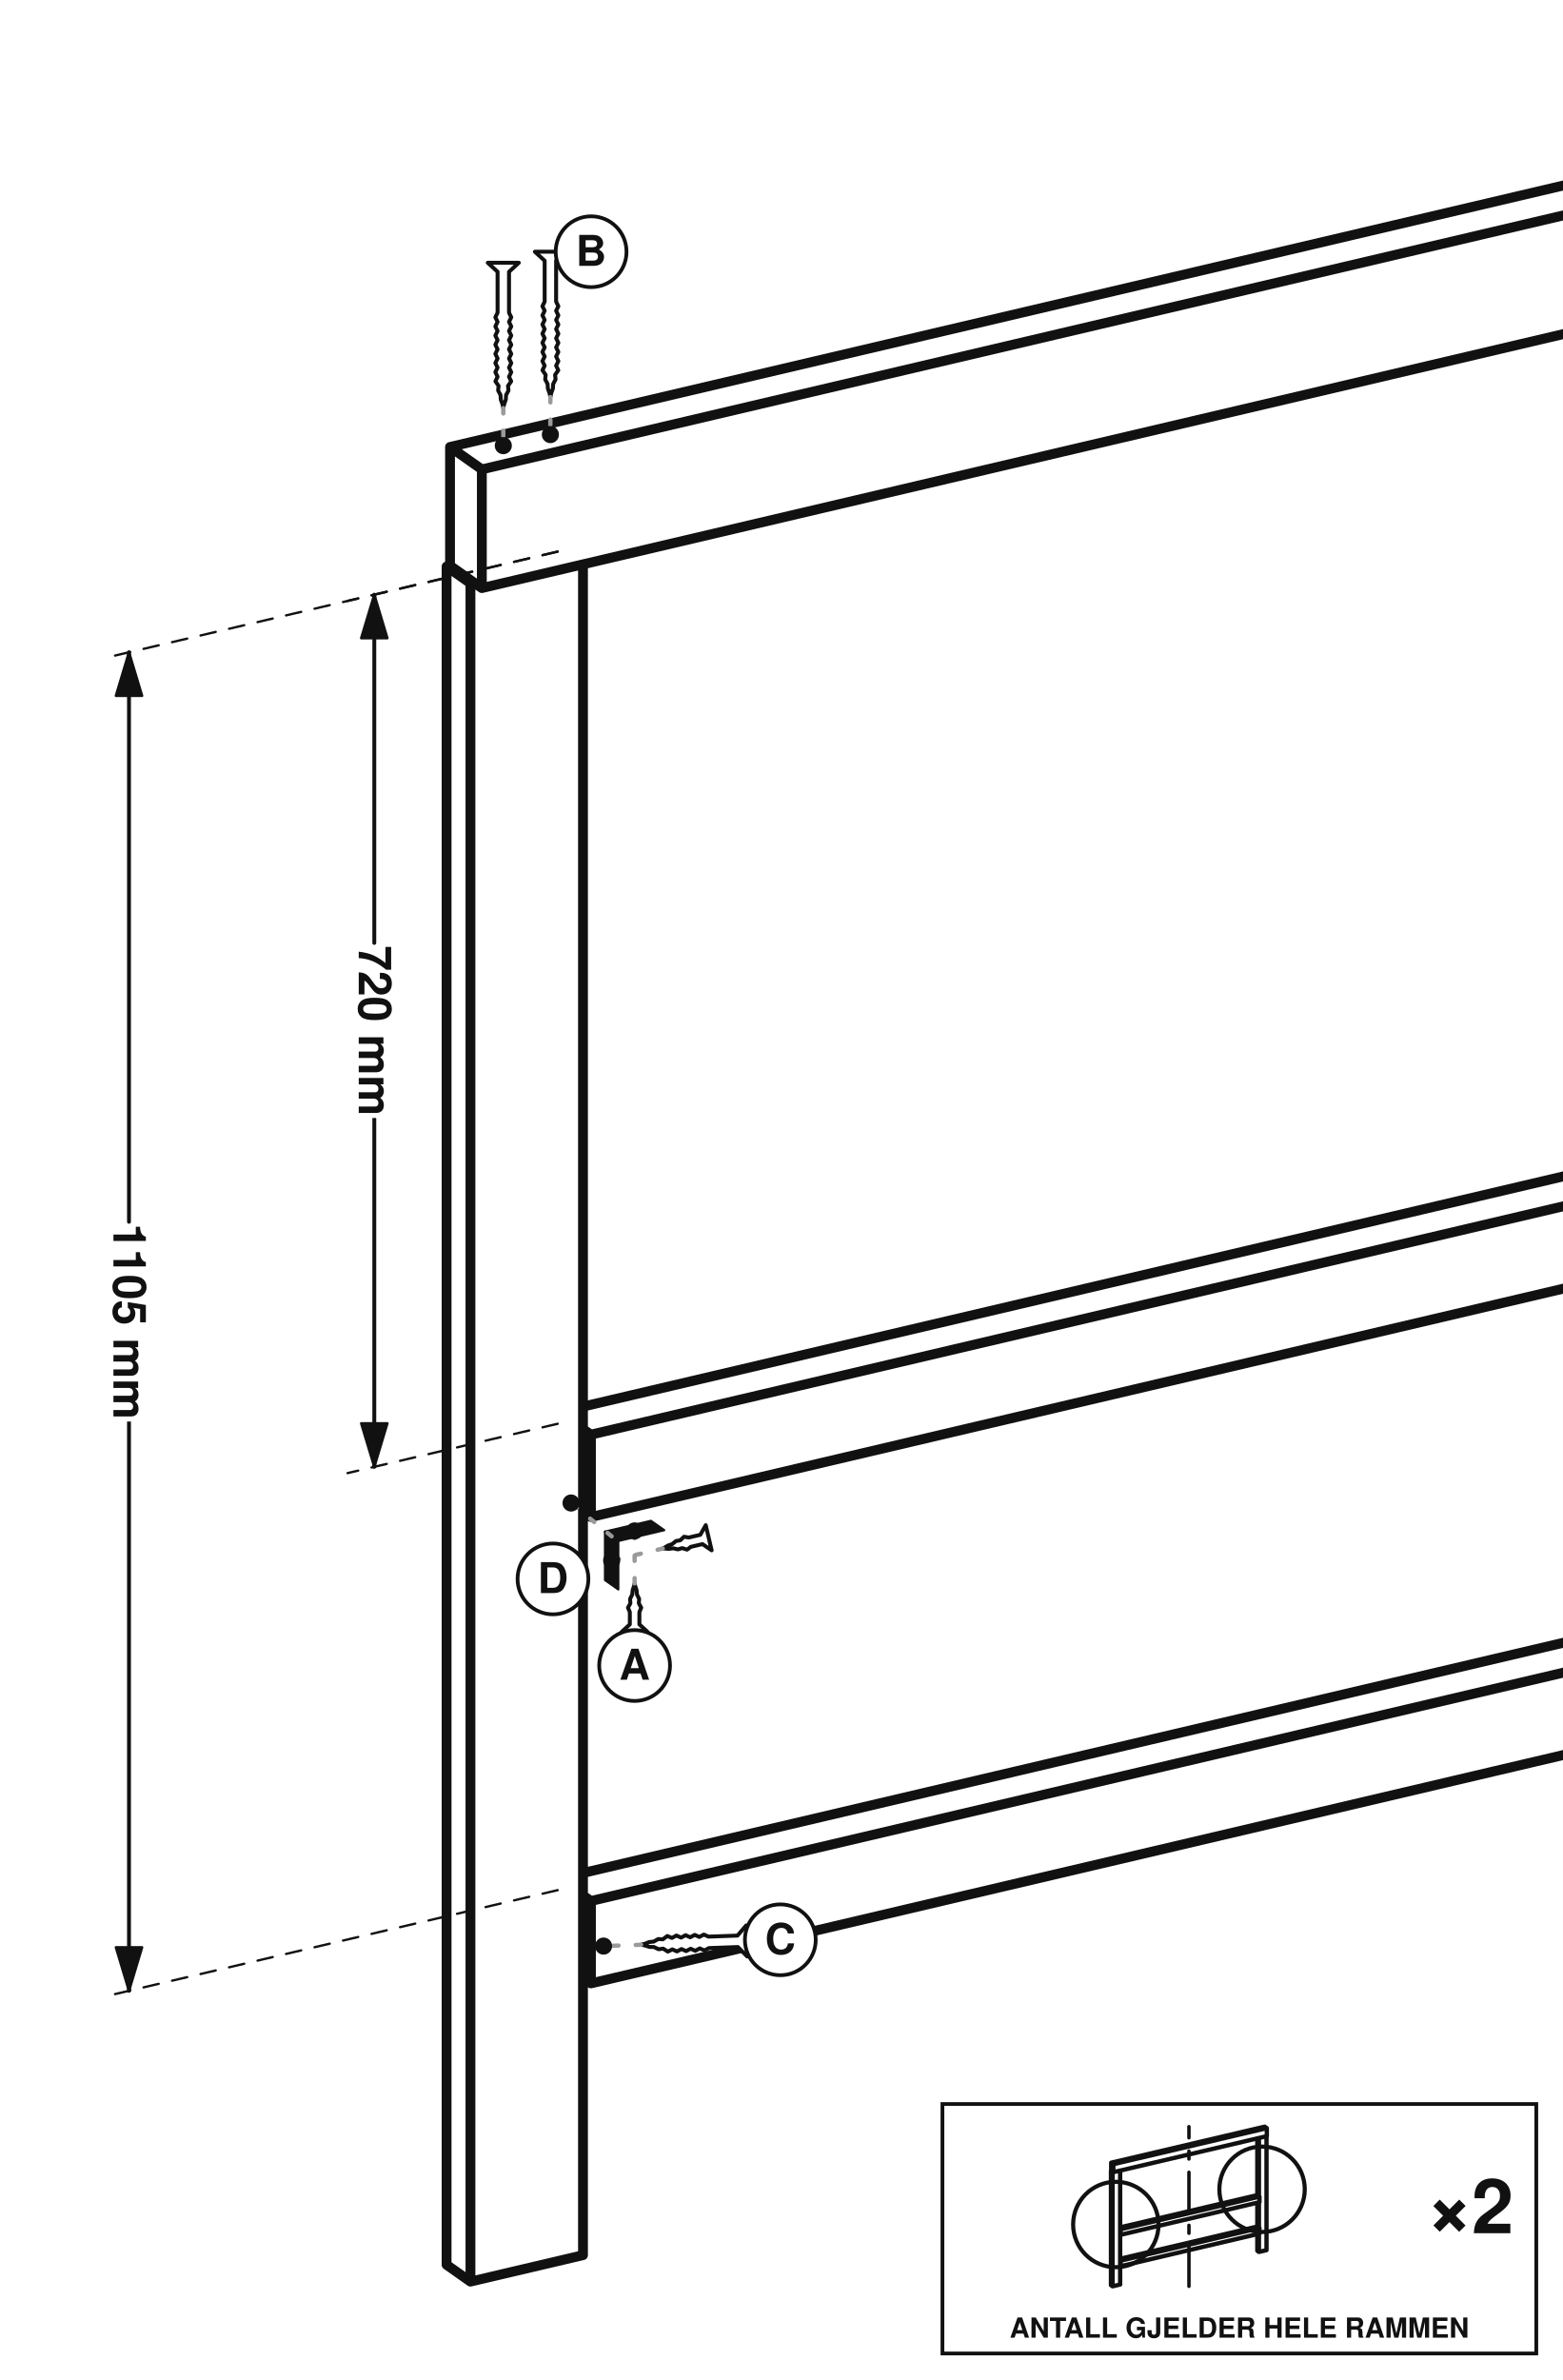
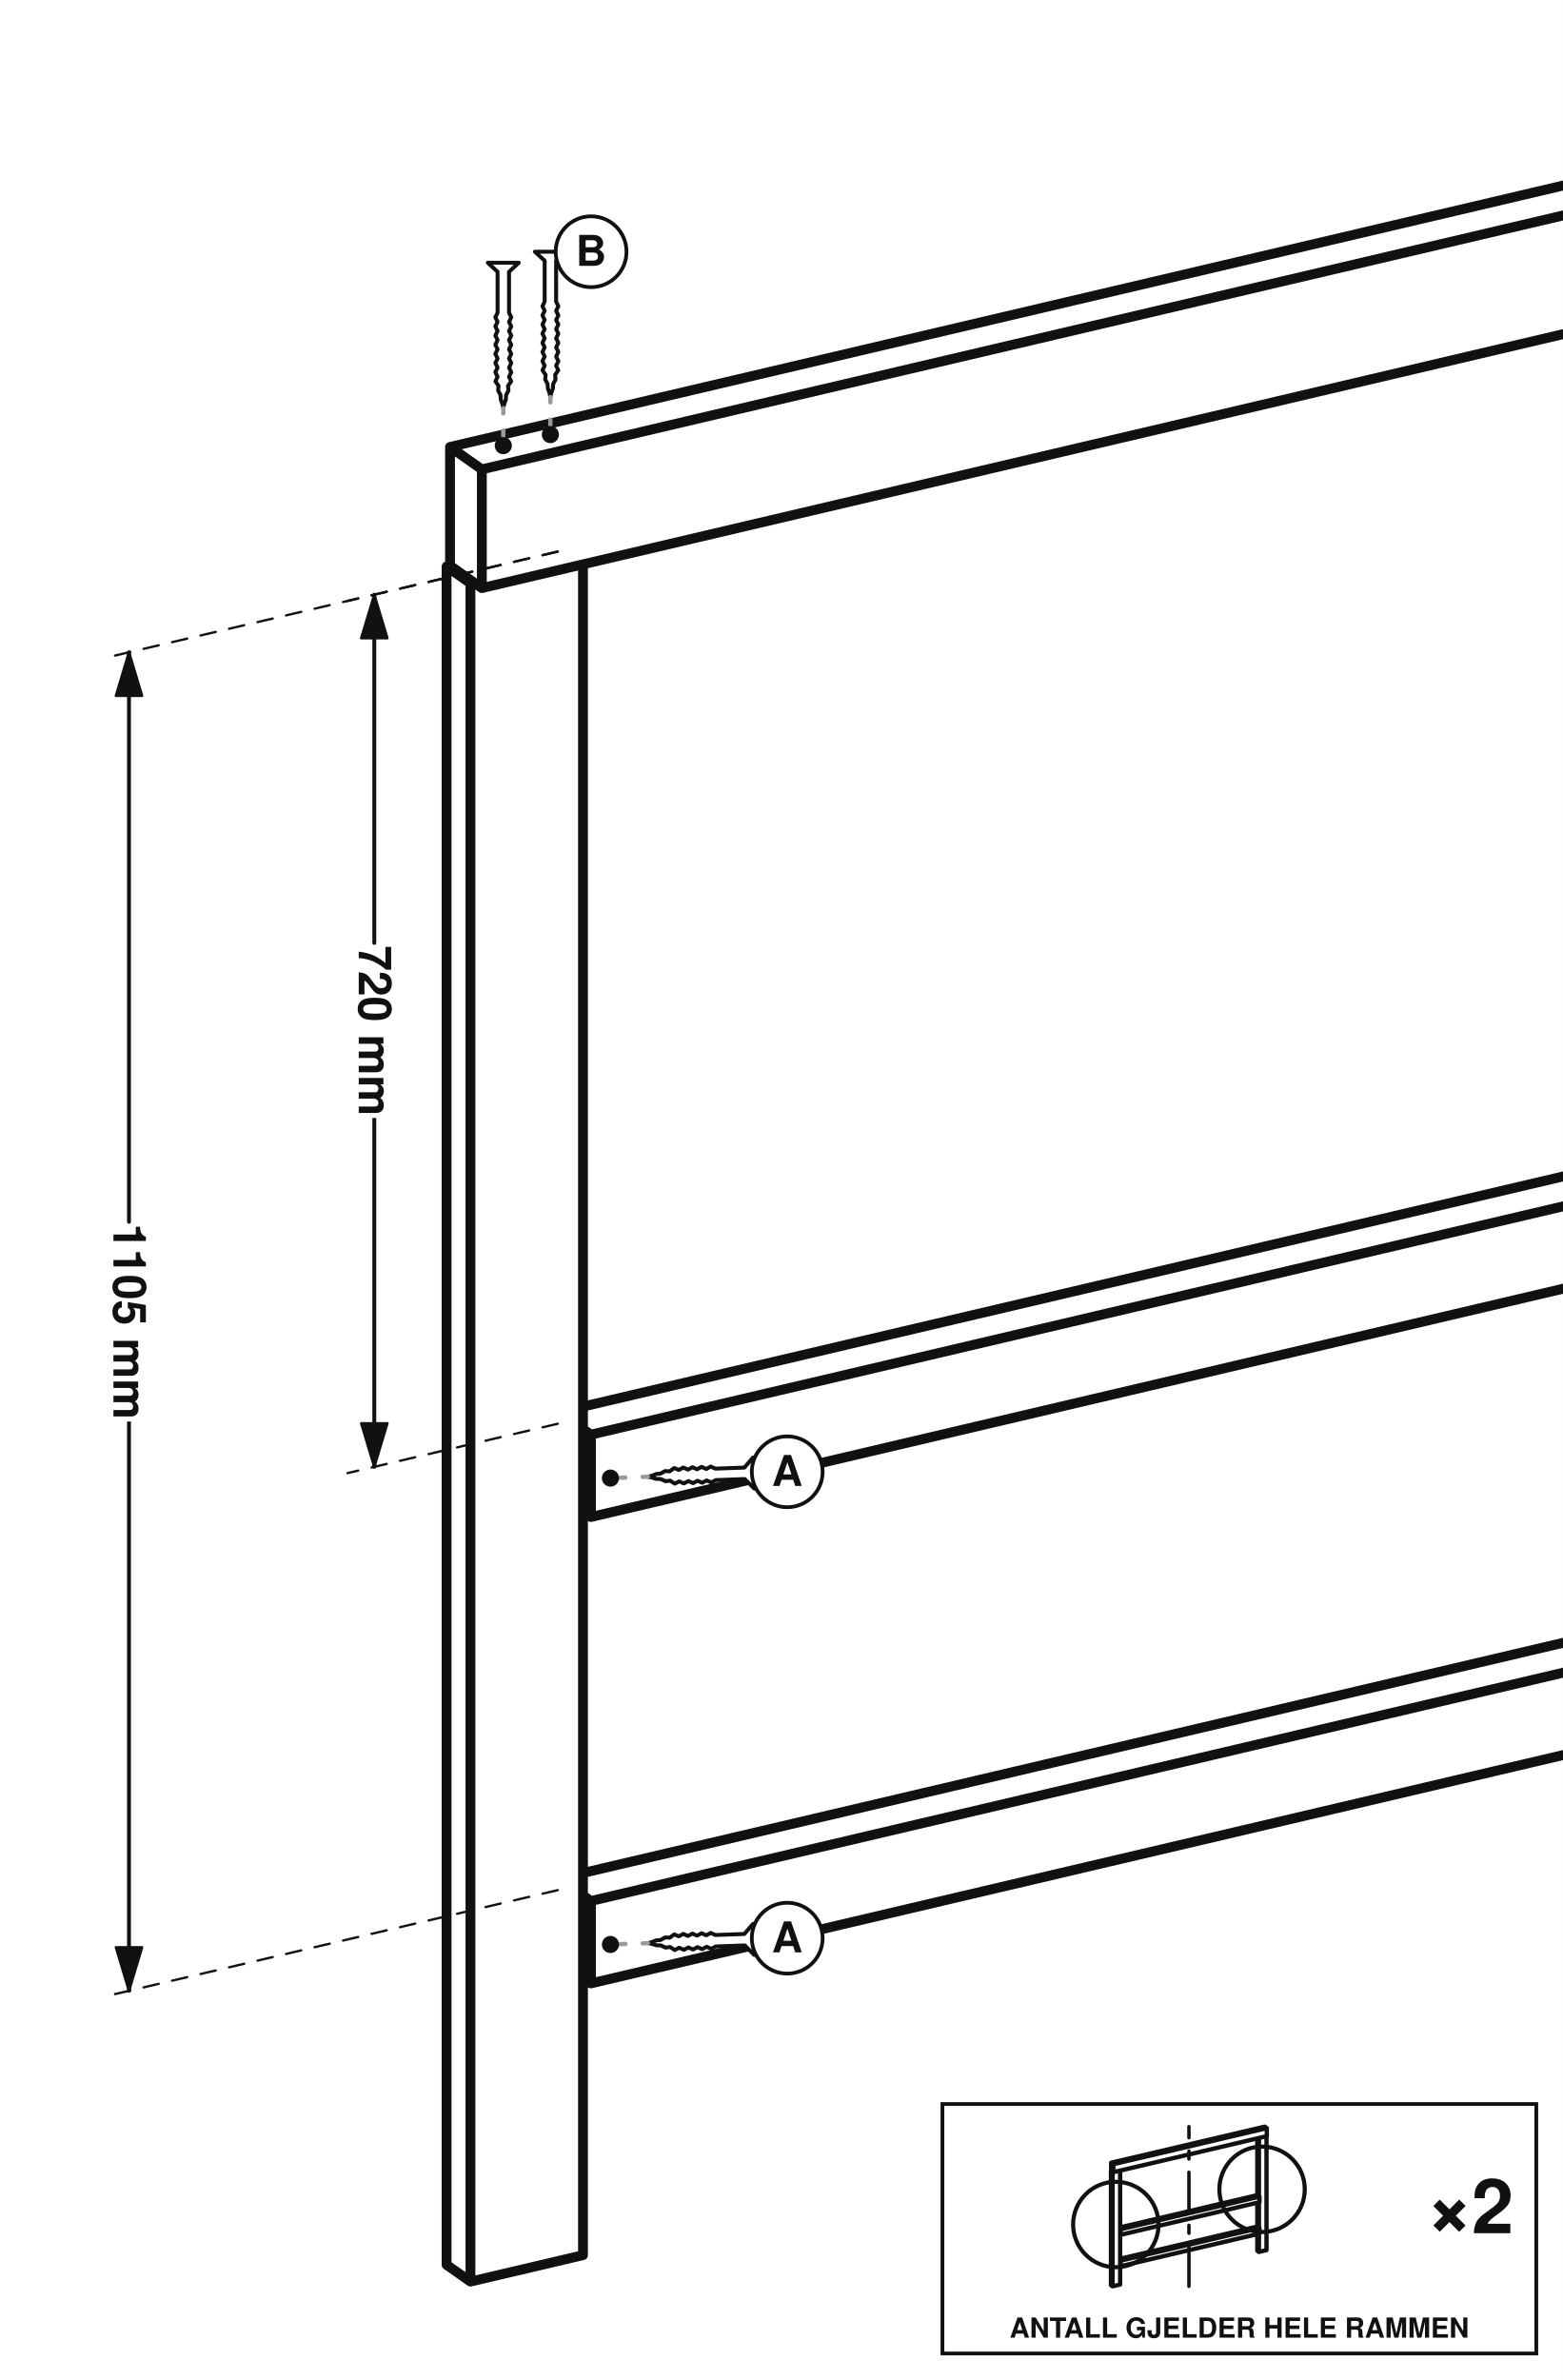
<svg xmlns="http://www.w3.org/2000/svg" viewBox="-1407.53 -722.44 1178.74 1794.88">
  <rect x="-1407.53" y="-722.44" width="1178.74" height="1794.88" fill="#ffffff" />
  <path d="M567.82,329.46 L591.82,346.37 M591.82,408.49 L591.82,346.37 M-967.82,706.99 L-961.82,711.21 M-961.82,773.34 L-961.82,711.21 M-967.82,769.11 L-961.82,773.34 M567.82,329.46 L-967.82,690.08 M591.82,408.49 L-961.82,773.34 M591.82,346.37 L-961.82,711.21 M670.7,593.54 L670.7,-681.62 M567.82,600.79 L567.82,414.13 M567.82,329.46 L567.82,62.41 M567.82,-22.25 L567.82,-657.46 M585.82,613.47 L585.82,409.9 M585.82,342.14 L585.82,58.19 M585.82,-9.57 L585.82,-661.69 M567.82,600.79 L585.82,613.47 M670.7,593.54 L585.82,613.47 M-967.82,978.31 L-967.82,-296.84 M-1070.7,985.56 L-1070.7,-295.23 M-1070.7,-295.23 L-1052.7,-282.55 M-1052.7,998.24 L-1052.7,-282.55 M-1070.7,985.56 L-1052.7,998.24 M-1068.1,-295.84 L-1070.7,-295.23 M-967.82,978.31 L-1052.7,998.24 M-1050.1,-283.16 L-1052.7,-282.55 M567.82,-22.25 L591.82,-5.34 M591.82,56.78 L591.82,-5.34 M-967.82,355.27 L-961.82,359.5 M-961.82,421.62 L-961.82,359.5 M-967.82,417.39 L-961.82,421.62 M567.82,-22.25 L-967.82,338.36 M591.82,56.78 L-961.82,421.62 M591.82,-5.34 L-961.82,359.5 M650.1,-788.85 L674.1,-771.94 M674.1,-682.42 L674.1,-771.94 M-1068.1,-295.84 L-1068.1,-385.37 M-1068.1,-385.37 L-1044.1,-368.46 M-1044.1,-278.93 L-1044.1,-368.46 M-1068.1,-295.84 L-1044.1,-278.93 M650.1,-788.85 L-1068.1,-385.37 M674.1,-682.42 L-1044.1,-278.93 M674.1,-771.94 L-1044.1,-368.46" fill="none" stroke="#111111" stroke-width="3.34" stroke-linecap="round" stroke-linejoin="round" stroke-dasharray="26 20" />
  <path d="M567.82,329.46 L591.82,346.37 M591.82,408.49 L591.82,346.37 M-967.82,706.99 L-961.82,711.21 M-961.82,773.34 L-961.82,711.21 M-967.82,769.11 L-961.82,773.34 M567.82,329.46 L-967.82,690.08 M591.82,408.49 L-961.82,773.34 M591.82,346.37 L-961.82,711.21 M670.7,593.54 L670.7,-681.62 M567.82,600.79 L567.82,414.13 M567.82,329.46 L567.82,62.41 M567.82,-22.25 L567.82,-657.46 M585.82,613.47 L585.82,409.9 M585.82,342.14 L585.82,58.19 M585.82,-9.57 L585.82,-661.69 M567.82,600.79 L585.82,613.47 M670.7,593.54 L585.82,613.47 M-967.82,978.31 L-967.82,-296.84 M-1070.7,985.56 L-1070.7,-295.23 M-1070.7,-295.23 L-1052.7,-282.55 M-1052.7,998.24 L-1052.7,-282.55 M-1070.7,985.56 L-1052.7,998.24 M-1068.1,-295.84 L-1070.7,-295.23 M-967.82,978.31 L-1052.7,998.24 M-1050.1,-283.16 L-1052.7,-282.55 M567.82,-22.25 L591.82,-5.34 M591.82,56.78 L591.82,-5.34 M-967.82,355.27 L-961.82,359.5 M-961.82,421.62 L-961.82,359.5 M-967.82,417.39 L-961.82,421.62 M567.82,-22.25 L-967.82,338.36 M591.82,56.78 L-961.82,421.62 M591.82,-5.34 L-961.82,359.5 M650.1,-788.85 L674.1,-771.94 M674.1,-682.42 L674.1,-771.94 M-1068.1,-295.84 L-1068.1,-385.37 M-1068.1,-385.37 L-1044.1,-368.46 M-1044.1,-278.93 L-1044.1,-368.46 M-1068.1,-295.84 L-1044.1,-278.93 M650.1,-788.85 L-1068.1,-385.37 M674.1,-682.42 L-1044.1,-278.93 M674.1,-771.94 L-1044.1,-368.46" fill="none" stroke="#111111" stroke-width="7.42" stroke-linecap="round" stroke-linejoin="round" />
  <path d="M-986.9,-306.45 L-1145.38,-269.24" fill="none" stroke="#111111" stroke-width="1.76" stroke-linecap="round" stroke-dasharray="11.73 10.35" />
  <path d="M-986.9,351.3 L-1145.38,388.51" fill="none" stroke="#111111" stroke-width="1.76" stroke-linecap="round" stroke-dasharray="11.73 10.35" />
  <path d="M-1125.22,-273.97 L-1125.22,-11.34 M-1125.22,121.15 L-1125.22,383.78" fill="none" stroke="#111111" stroke-width="2.93" stroke-linecap="round" stroke-linejoin="round" />
  <path d="M-1125.22,-273.97 L-1135.06,-241.2 L-1115.39,-241.2 Z" fill="#111111" stroke="#111111" stroke-width="1.97" stroke-linejoin="round" />
  <path d="M-1125.22,383.78 L-1115.39,351 L-1135.06,351 Z" fill="#111111" stroke="#111111" stroke-width="1.97" stroke-linejoin="round" />
  <text x="-1136.96" y="54.9" font-family="Helvetica, Arial, sans-serif" font-size="34.5" font-weight="bold" text-anchor="middle" fill="#111111" paint-order="stroke" stroke="#ffffff" stroke-width="7.59" stroke-linejoin="round" transform="rotate(90 -1136.96 54.9)">720 mm</text>
  <path d="M-986.9,-306.45 L-1330.39,-225.79" fill="none" stroke="#111111" stroke-width="1.76" stroke-linecap="round" stroke-dasharray="11.73 10.35" />
  <path d="M-986.9,703.01 L-1330.39,783.67" fill="none" stroke="#111111" stroke-width="1.76" stroke-linecap="round" stroke-dasharray="11.73 10.35" />
  <path d="M-1310.24,-230.53 L-1310.24,198.99 M-1310.24,349.42 L-1310.24,778.94" fill="none" stroke="#111111" stroke-width="2.93" stroke-linecap="round" stroke-linejoin="round" />
  <path d="M-1310.24,-230.53 L-1320.07,-197.75 L-1300.41,-197.75 Z" fill="#111111" stroke="#111111" stroke-width="1.97" stroke-linejoin="round" />
  <path d="M-1310.24,778.94 L-1300.41,746.17 L-1320.07,746.17 Z" fill="#111111" stroke="#111111" stroke-width="1.97" stroke-linejoin="round" />
  <text x="-1321.97" y="274.21" font-family="Helvetica, Arial, sans-serif" font-size="34.5" font-weight="bold" text-anchor="middle" fill="#111111" paint-order="stroke" stroke="#ffffff" stroke-width="7.59" stroke-linejoin="round" transform="rotate(90 -1321.97 274.21)">1105 mm</text>
  <path d="M-1004.11,-532.6 L-996.73,-525.81 L-996.73,-494.96 L-996.73,-494.96 L-998.41,-491.51 L-996.73,-488.06 L-998.41,-484.61 L-996.73,-481.16 L-998.41,-477.71 L-996.73,-474.26 L-998.41,-470.81 L-996.73,-467.36 L-998.41,-463.91 L-996.73,-460.46 L-998.41,-457.01 L-996.73,-453.56 L-998.41,-450.11 L-996.73,-446.66 L-998.36,-443.21 L-995.97,-439.76 L-996.34,-436.31 L-994.51,-432.86 L-994.31,-429.41 L-993.05,-425.96 L-992.41,-422.98 L-992.41,-422.98 L-992.41,-422.98 L-991.78,-425.96 L-990.52,-429.41 L-990.32,-432.86 L-988.49,-436.31 L-988.86,-439.76 L-986.46,-443.21 L-988.09,-446.66 L-986.41,-450.11 L-988.09,-453.56 L-986.41,-457.01 L-988.09,-460.46 L-986.41,-463.91 L-988.09,-467.36 L-986.41,-470.81 L-988.09,-474.26 L-986.41,-477.71 L-988.09,-481.16 L-986.41,-484.61 L-988.09,-488.06 L-986.41,-491.51 L-988.09,-494.96 L-988.09,-494.96 L-988.09,-525.81 L-980.71,-532.6 Z" fill="#ffffff" stroke="#111111" stroke-width="2.97" stroke-linejoin="round" />
  <path d="M-992.41,-422.98 L-992.41,-394.69" fill="none" stroke="#9a9a9a" stroke-width="3.26" stroke-linecap="round" stroke-dasharray="4 13" />
  <circle cx="-992.41" cy="-394.69" r="6.46" fill="#111111" />
  <path d="M-1039.62,-524.27 L-1032.24,-517.48 L-1032.24,-486.62 L-1032.24,-486.62 L-1033.92,-483.17 L-1032.24,-479.72 L-1033.92,-476.27 L-1032.24,-472.82 L-1033.92,-469.37 L-1032.24,-465.92 L-1033.92,-462.47 L-1032.24,-459.02 L-1033.92,-455.57 L-1032.24,-452.12 L-1033.92,-448.67 L-1032.24,-445.22 L-1033.92,-441.77 L-1032.24,-438.32 L-1033.87,-434.87 L-1031.47,-431.42 L-1031.84,-427.97 L-1030.01,-424.52 L-1029.81,-421.07 L-1028.55,-417.62 L-1027.92,-414.64 L-1027.92,-414.64 L-1027.92,-414.64 L-1027.29,-417.62 L-1026.03,-421.07 L-1025.83,-424.52 L-1024,-427.97 L-1024.37,-431.42 L-1021.97,-434.87 L-1023.6,-438.32 L-1021.92,-441.77 L-1023.6,-445.22 L-1021.92,-448.67 L-1023.6,-452.12 L-1021.92,-455.57 L-1023.6,-459.02 L-1021.92,-462.47 L-1023.6,-465.92 L-1021.92,-469.37 L-1023.6,-472.82 L-1021.92,-476.27 L-1023.6,-479.72 L-1021.92,-483.17 L-1023.6,-486.62 L-1023.6,-486.62 L-1023.6,-517.48 L-1016.22,-524.27 Z" fill="#ffffff" stroke="#111111" stroke-width="2.97" stroke-linejoin="round" />
  <path d="M-1027.92,-414.64 L-1027.92,-386.35" fill="none" stroke="#9a9a9a" stroke-width="3.26" stroke-linecap="round" stroke-dasharray="4 13" />
  <circle cx="-1027.92" cy="-386.35" r="6.46" fill="#111111" />
-   <path d="M-919.13,508.25 L-925.28,502.59 L-925.28,493.32 L-925.28,493.32 L-923.88,490.01 L-925.71,486.69 L-925.45,483.38 L-927.11,480.06 L-927.4,476.75 L-928.51,473.43 L-928.88,471.71 L-928.88,471.71 L-928.88,471.71 L-929.24,473.43 L-930.36,476.75 L-930.65,480.06 L-932.31,483.38 L-932.05,486.69 L-933.88,490.01 L-932.48,493.32 L-932.48,493.32 L-932.48,502.59 L-938.63,508.25 Z" fill="#ffffff" stroke="#111111" stroke-width="2.97" stroke-linejoin="round" />
-   <path d="M-928.88,471.71 L-928.88,432.1" fill="none" stroke="#9a9a9a" stroke-width="3.26" stroke-linecap="round" stroke-dasharray="4 13" />
-   <circle cx="-928.88" cy="432.1" r="6.46" fill="#111111" />
-   <path d="M-951.2,432.64 L-951.2,469.19 L-941.2,476.23 L-941.2,439.69 L-951.2,432.64 Z" fill="#111111" stroke="#111111" stroke-width="1.69" stroke-linejoin="round" />
-   <path d="M-951.2,432.64 L-916.56,424.51 L-906.56,431.55 L-941.2,439.69 L-951.2,432.64 Z" fill="#111111" stroke="#111111" stroke-width="1.69" stroke-linejoin="round" />
-   <path d="M-946.2,436.17 L-976.82,411.05" fill="none" stroke="#9a9a9a" stroke-width="3.26" stroke-linecap="round" stroke-dasharray="4 13" />
-   <circle cx="-976.82" cy="411.05" r="6.46" fill="#111111" />
-   <path d="M-875.23,427.76 L-879.33,435.04 L-888.07,437.09 L-888.07,437.09 L-891.62,436.48 L-894.4,439.16 L-897.67,439.72 L-900.53,442.04 L-903.68,443.13 L-906.67,444.92 L-907.64,445.38 L-907.64,445.38 L-907.64,445.38 L-906.56,445.36 L-903.09,445.64 L-899.79,445.21 L-896.19,446.02 L-893.01,445.06 L-889.33,446.22 L-886.43,444.1 L-886.43,444.1 L-877.69,442.05 L-870.77,446.74 Z" fill="#ffffff" stroke="#111111" stroke-width="2.97" stroke-linejoin="round" />
-   <path d="M-907.64,445.38 L-946.2,454.44" fill="none" stroke="#9a9a9a" stroke-width="3.26" stroke-linecap="round" stroke-dasharray="4 13" />
-   <circle cx="-946.2" cy="454.44" r="6.46" fill="#111111" />
-   <path d="M-844.75,729.67 L-851.28,737.29 L-873.15,738.07 L-873.15,738.07 L-876.66,736.51 L-880.04,738.31 L-883.55,736.75 L-886.94,738.56 L-890.45,737 L-893.84,738.8 L-897.34,737.24 L-900.73,739.05 L-904.23,737.6 L-907.6,740.1 L-911.06,739.88 L-914.44,741.81 L-917.88,742.15 L-921.28,743.51 L-924.03,744.2 L-924.03,744.2 L-924.03,744.2 L-921.24,744.69 L-917.75,745.81 L-914.3,745.9 L-910.78,747.59 L-907.35,747.12 L-903.82,749.37 L-900.42,747.68 L-896.92,749.24 L-893.53,747.44 L-890.02,748.99 L-886.63,747.19 L-883.12,748.75 L-879.74,746.94 L-876.23,748.5 L-872.84,746.7 L-872.84,746.7 L-850.97,745.92 L-843.92,753.06 Z" fill="#ffffff" stroke="#111111" stroke-width="2.97" stroke-linejoin="round" />
-   <path d="M-924.03,744.2 L-952.3,745.2" fill="none" stroke="#9a9a9a" stroke-width="3.26" stroke-linecap="round" stroke-dasharray="4 13" />
-   <circle cx="-952.3" cy="745.2" r="6.46" fill="#111111" />
+   <path d="M-839.56,376.73 L-846.08,384.35 L-867.95,385.13 L-867.95,385.13 L-871.46,383.57 L-874.85,385.38 L-878.36,383.82 L-881.74,385.62 L-885.25,384.06 L-888.64,385.87 L-892.15,384.31 L-895.53,386.11 L-899.04,384.67 L-902.4,387.17 L-905.86,386.94 L-909.25,388.87 L-912.69,389.21 L-916.09,390.58 L-918.84,391.26 L-918.84,391.26 L-918.84,391.26 L-916.05,391.75 L-912.56,392.87 L-909.1,392.97 L-905.59,394.65 L-902.15,394.18 L-898.62,396.44 L-895.23,394.75 L-891.72,396.3 L-888.33,394.5 L-884.82,396.06 L-881.44,394.26 L-877.93,395.81 L-874.54,394.01 L-871.03,395.57 L-867.64,393.76 L-867.64,393.76 L-845.77,392.99 L-838.72,400.12 Z" fill="#ffffff" stroke="#111111" stroke-width="2.97" stroke-linejoin="round" />
+   <path d="M-918.84,391.26 L-947.11,392.27" fill="none" stroke="#9a9a9a" stroke-width="3.26" stroke-linecap="round" stroke-dasharray="4 13" />
+   <circle cx="-947.11" cy="392.27" r="6.46" fill="#111111" />
+   <path d="M-839.56,728.45 L-846.08,736.07 L-867.95,736.84 L-867.95,736.84 L-871.46,735.29 L-874.85,737.09 L-878.36,735.53 L-881.74,737.34 L-885.25,735.78 L-888.64,737.58 L-892.15,736.02 L-895.53,737.83 L-899.04,736.38 L-902.4,738.88 L-905.86,738.66 L-909.25,740.59 L-912.69,740.93 L-916.09,742.29 L-918.84,742.98 L-918.84,742.98 L-918.84,742.98 L-916.05,743.47 L-912.56,744.59 L-909.1,744.68 L-905.59,746.37 L-902.15,745.9 L-898.62,748.15 L-895.23,746.46 L-891.72,748.02 L-888.33,746.22 L-884.82,747.77 L-881.44,745.97 L-877.93,747.53 L-874.54,745.72 L-871.03,747.28 L-867.64,745.48 L-867.64,745.48 L-845.77,744.7 L-838.72,751.83 Z" fill="#ffffff" stroke="#111111" stroke-width="2.97" stroke-linejoin="round" />
+   <path d="M-918.84,742.98 L-947.11,743.98" fill="none" stroke="#9a9a9a" stroke-width="3.26" stroke-linecap="round" stroke-dasharray="4 13" />
+   <circle cx="-947.11" cy="743.98" r="6.46" fill="#111111" />
  <circle cx="-961.7" cy="-532.6" r="26.71" fill="#ffffff" stroke="#111111" stroke-width="2.82" />
  <text x="-961.7" y="-521.92" font-family="Helvetica, Arial, sans-serif" font-size="32.05" font-weight="bold" text-anchor="middle" fill="#111111">B</text>
-   <circle cx="-928.88" cy="533.62" r="26.71" fill="#ffffff" stroke="#111111" stroke-width="2.82" />
-   <text x="-928.88" y="544.31" font-family="Helvetica, Arial, sans-serif" font-size="32.05" font-weight="bold" text-anchor="middle" fill="#111111">A</text>
-   <circle cx="-990.45" cy="468.31" r="26.71" fill="#ffffff" stroke="#111111" stroke-width="2.82" />
-   <text x="-990.45" y="478.99" font-family="Helvetica, Arial, sans-serif" font-size="32.05" font-weight="bold" text-anchor="middle" fill="#111111">D</text>
-   <circle cx="-818.98" cy="740.46" r="26.71" fill="#ffffff" stroke="#111111" stroke-width="2.82" />
-   <text x="-818.98" y="751.14" font-family="Helvetica, Arial, sans-serif" font-size="32.05" font-weight="bold" text-anchor="middle" fill="#111111">C</text>
+   <circle cx="-813.78" cy="387.52" r="26.71" fill="#ffffff" stroke="#111111" stroke-width="2.82" />
+   <text x="-813.78" y="398.21" font-family="Helvetica, Arial, sans-serif" font-size="32.05" font-weight="bold" text-anchor="middle" fill="#111111">A</text>
+   <circle cx="-813.78" cy="739.24" r="26.71" fill="#ffffff" stroke="#111111" stroke-width="2.82" />
+   <text x="-813.78" y="749.92" font-family="Helvetica, Arial, sans-serif" font-size="32.05" font-weight="bold" text-anchor="middle" fill="#111111">A</text>
  <rect x="-696.71" y="864.31" width="447.92" height="188.13" rx="0" fill="#ffffff" stroke="#111111" stroke-width="2.82" />
  <path d="M-459.21,956.72 L-457.59,957.86 M-457.59,962.04 L-457.59,957.86 M-562.67,982.16 L-562.27,982.44 M-562.27,986.63 L-562.27,982.44 M-562.67,986.34 L-562.27,986.63 M-459.21,956.72 L-562.67,981.02 M-457.59,962.04 L-562.27,986.63 M-457.59,957.86 L-562.27,982.44 M-452.28,974.51 L-452.28,888.6 M-459.21,975 L-459.21,962.42 M-459.21,956.72 L-459.21,938.73 M-459.21,933.02 L-459.21,890.23 M-457.99,975.85 L-457.99,962.14 M-457.99,957.57 L-457.99,938.44 M-457.99,933.88 L-457.99,889.94 M-459.21,975 L-457.99,975.85 M-452.28,974.51 L-457.99,975.85 M-562.67,1000.44 L-562.67,914.52 M-569.6,1000.92 L-569.6,914.63 M-569.6,914.63 L-568.39,915.49 M-568.39,1001.78 L-568.39,915.49 M-569.6,1000.92 L-568.39,1001.78 M-569.43,914.59 L-569.6,914.63 M-562.67,1000.44 L-568.39,1001.78 M-568.21,915.45 L-568.39,915.49 M-459.21,933.02 L-457.59,934.16 M-457.59,938.35 L-457.59,934.16 M-562.67,958.46 L-562.27,958.74 M-562.27,962.93 L-562.27,958.74 M-562.67,962.64 L-562.27,962.93 M-459.21,933.02 L-562.67,957.32 M-457.59,938.35 L-562.27,962.93 M-457.59,934.16 L-562.27,958.74 M-453.66,881.38 L-452.05,882.51 M-452.05,888.55 L-452.05,882.51 M-569.43,914.59 L-569.43,908.56 M-569.43,908.56 L-567.81,909.7 M-567.81,915.73 L-567.81,909.7 M-569.43,914.59 L-567.81,915.73 M-453.66,881.38 L-569.43,908.56 M-452.05,888.55 L-567.81,915.73 M-452.05,882.51 L-567.81,909.7" fill="none" stroke="#111111" stroke-width="3.26" stroke-linecap="round" stroke-linejoin="round" />
  <circle cx="-565.93" cy="955.17" r="32.21" fill="none" stroke="#111111" stroke-width="3.1" />
  <circle cx="-455.63" cy="928.61" r="32.21" fill="none" stroke="#111111" stroke-width="3.1" />
  <path d="M-510.78,1001.78 L-510.78,881.38" fill="none" stroke="#111111" stroke-width="2.6" stroke-linecap="round" stroke-dasharray="30 10 6 10" />
  <text x="-265.85" y="961.73" font-family="Helvetica, Arial, sans-serif" font-size="57.11" font-weight="bold" text-anchor="end" fill="#111111">×2</text>
  <text x="-472.75" y="1040.49" font-family="Helvetica, Arial, sans-serif" font-size="20.83" font-weight="bold" text-anchor="middle" fill="#111111">ANTALL GJELDER HELE RAMMEN</text>
</svg>
